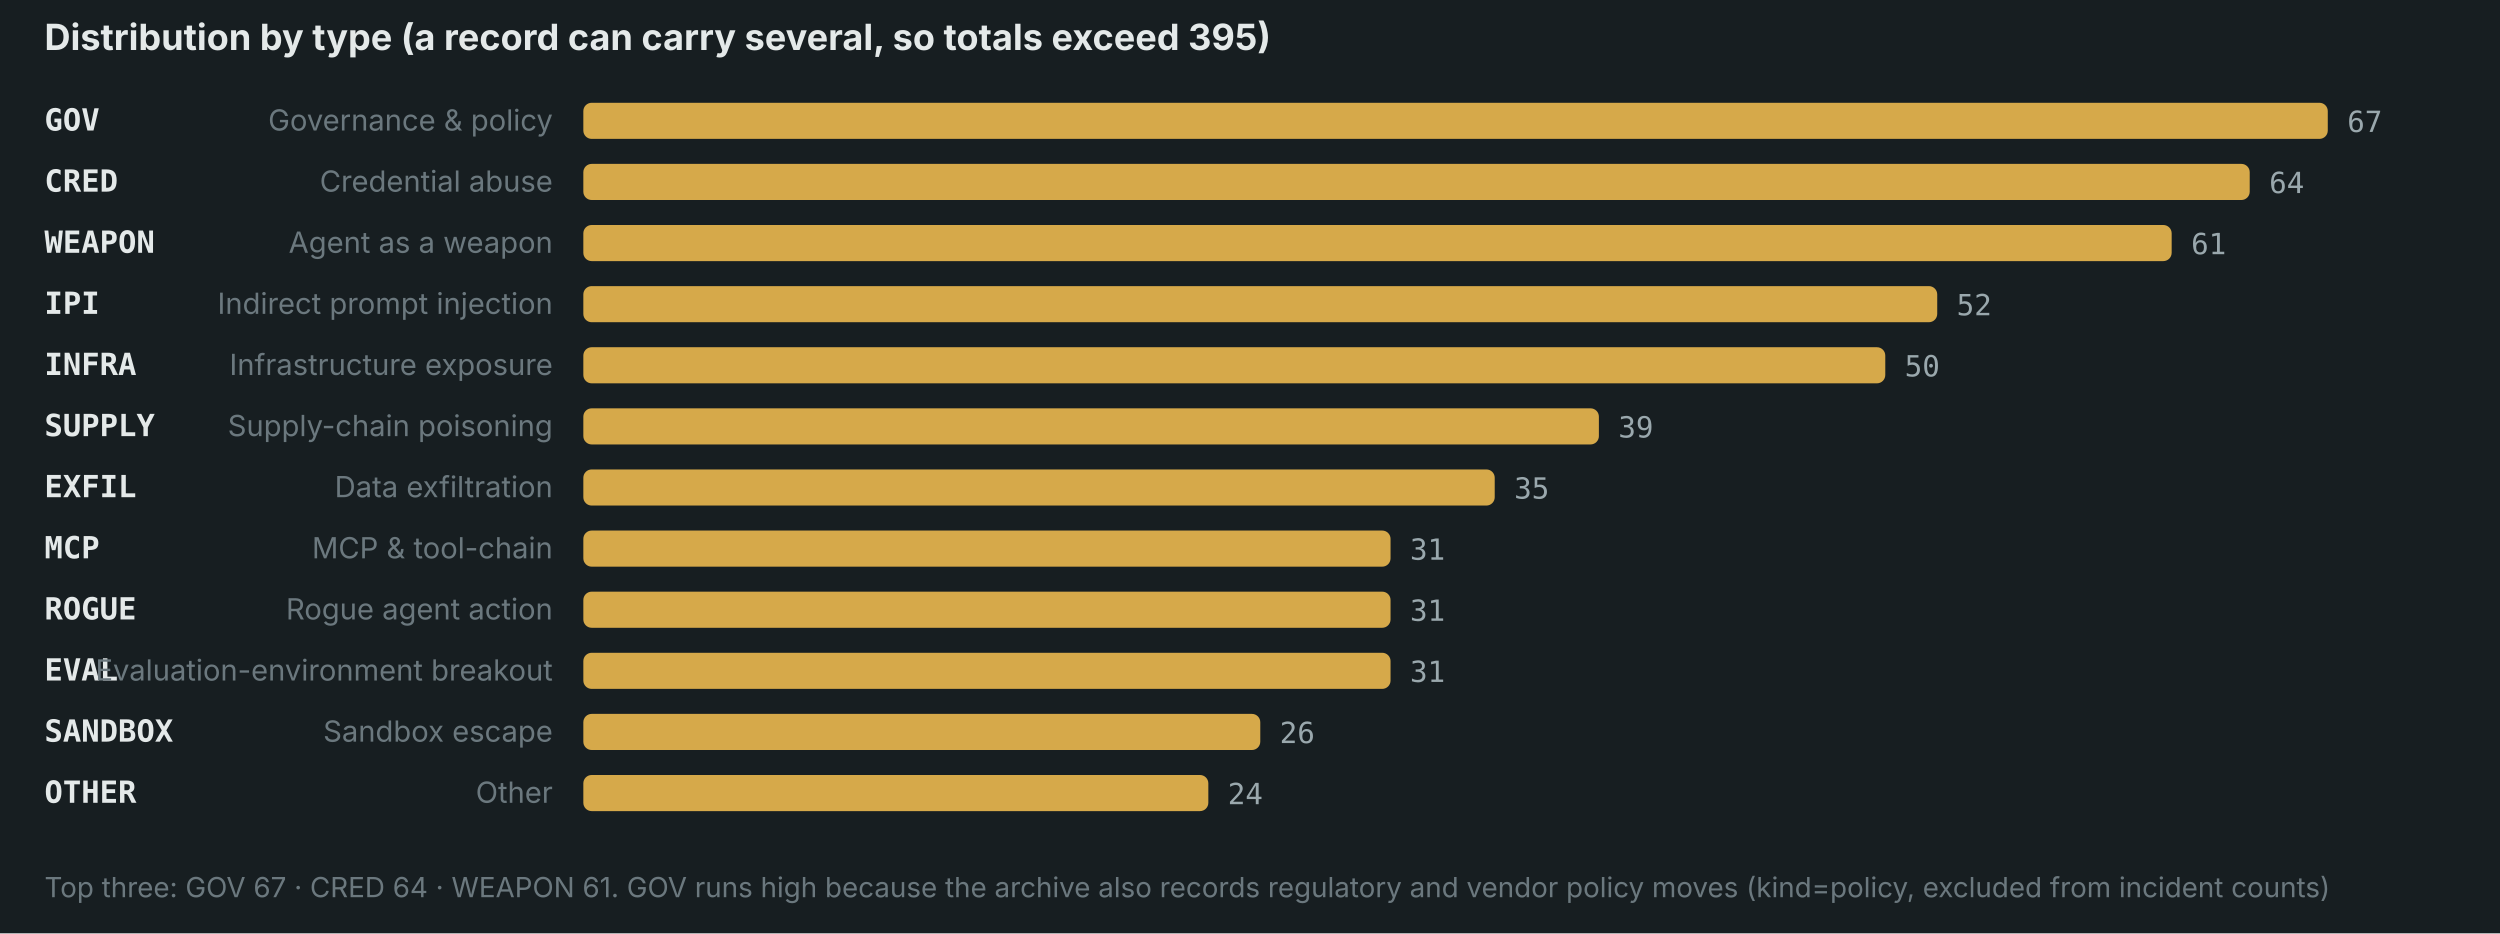
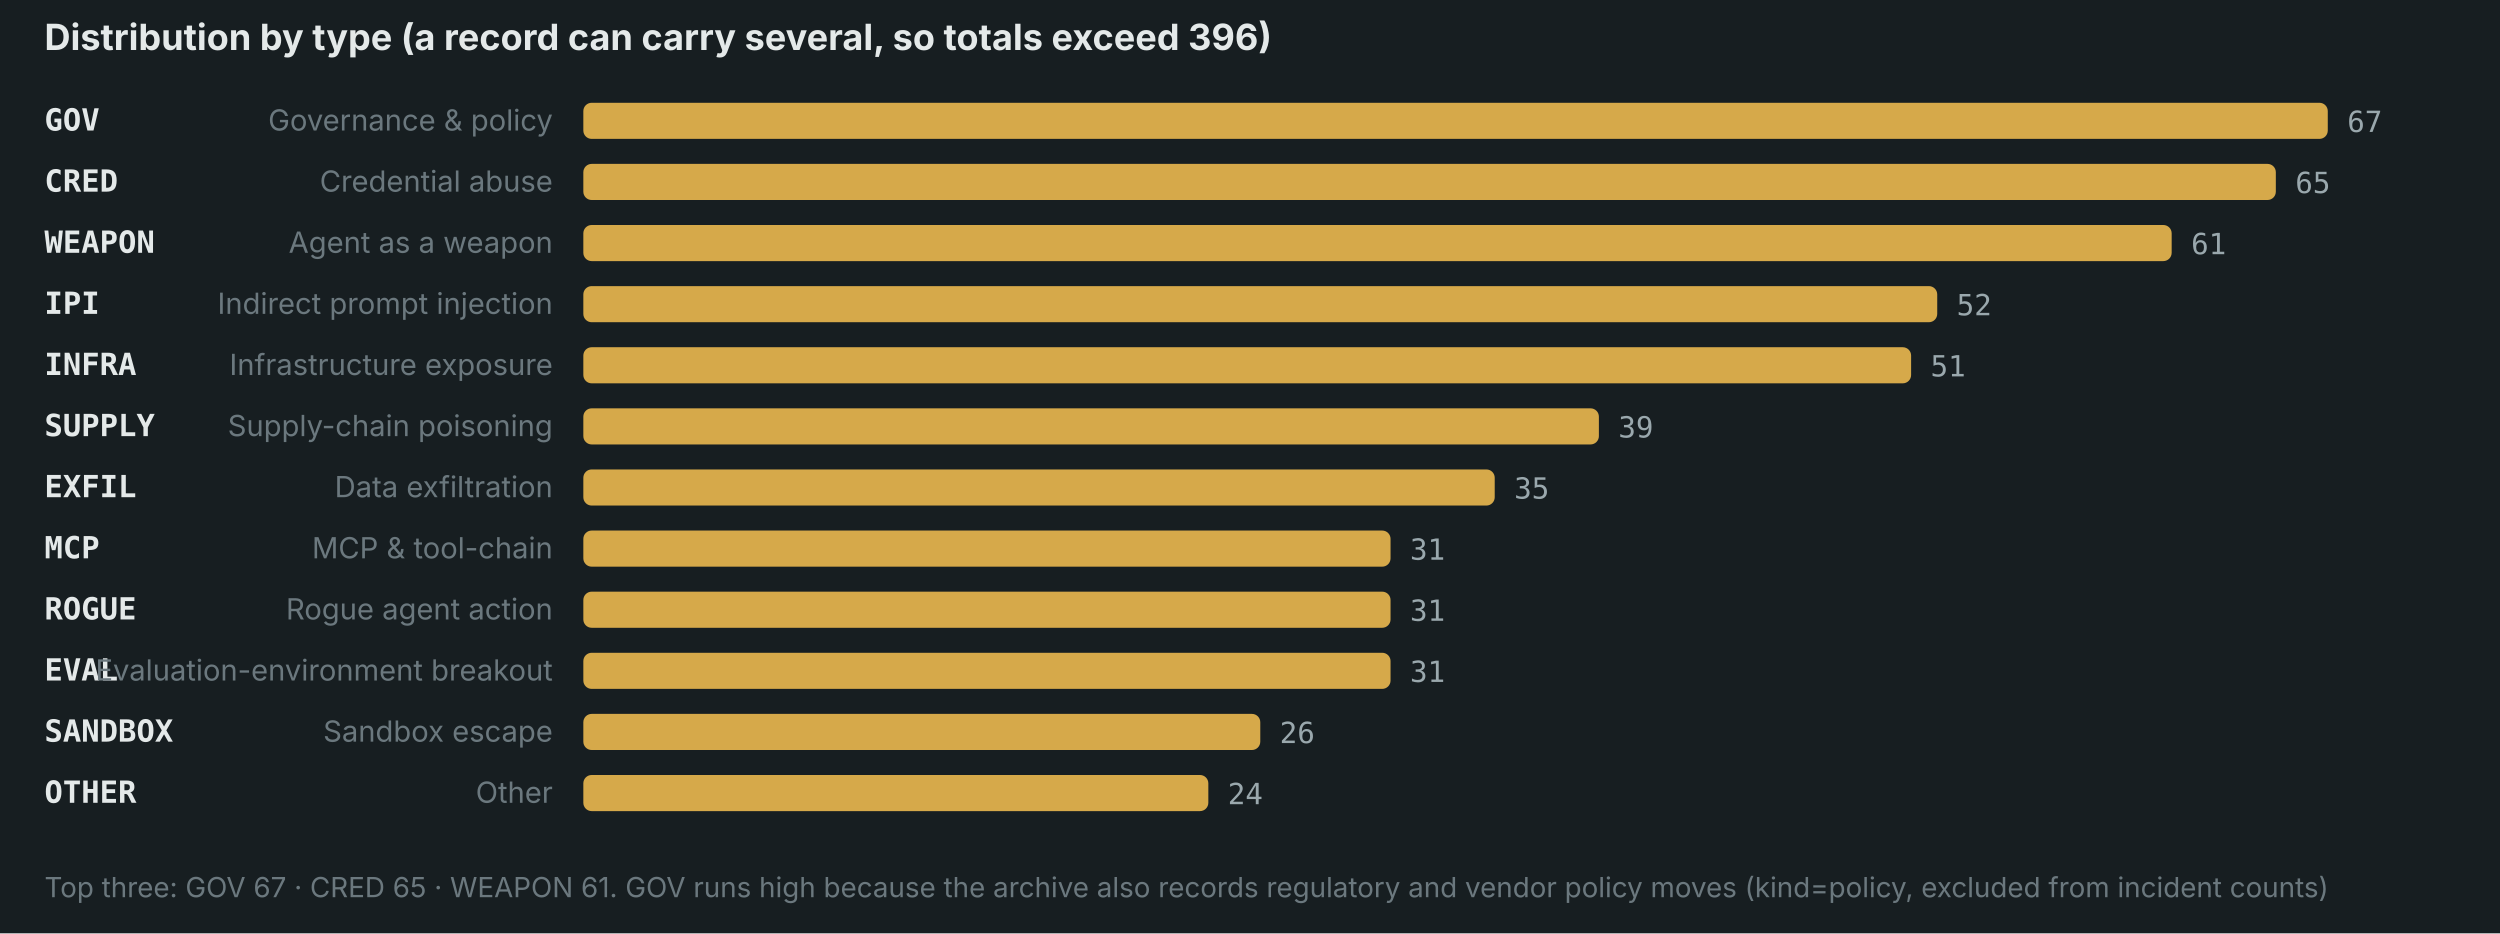
<svg xmlns="http://www.w3.org/2000/svg" viewBox="0 0 900 336" width="900" height="336" role="img" font-family="ui-sans-serif,-apple-system,'Segoe UI','PingFang SC','Microsoft YaHei',sans-serif">
  <rect width="900" height="336" fill="#171E21" />
-   <text x="16" y="18" font-size="13" font-weight="700" fill="#E4E9E9">Distribution by type (a record can carry several, so totals exceed 395)</text>
+   <text x="16" y="18" font-size="13" font-weight="700" fill="#E4E9E9">Distribution by type (a record can carry several, so totals exceed 396)</text>
  <text x="16" y="47" font-size="11" fill="#E4E9E9" font-family="ui-monospace,'SF Mono','Cascadia Mono','Consolas',monospace" font-weight="600">GOV</text>
  <text x="199" y="47" font-size="10.5" text-anchor="end" fill="#6B787E">Governance &amp; policy</text>
  <rect x="210" y="37" width="628.0" height="13" rx="3" fill="#D6A94A" />
  <text x="845.0" y="47.5" font-size="10.5" fill="#9AA8AD" font-family="ui-monospace,'SF Mono','Cascadia Mono','Consolas',monospace">67</text>
  <text x="16" y="69" font-size="11" fill="#E4E9E9" font-family="ui-monospace,'SF Mono','Cascadia Mono','Consolas',monospace" font-weight="600">CRED</text>
  <text x="199" y="69" font-size="10.5" text-anchor="end" fill="#6B787E">Credential abuse</text>
-   <rect x="210" y="59" width="599.9" height="13" rx="3" fill="#D6A94A" />
-   <text x="816.9" y="69.5" font-size="10.5" fill="#9AA8AD" font-family="ui-monospace,'SF Mono','Cascadia Mono','Consolas',monospace">64</text>
+   <rect x="210" y="59" width="609.3" height="13" rx="3" fill="#D6A94A" />
+   <text x="826.3" y="69.5" font-size="10.5" fill="#9AA8AD" font-family="ui-monospace,'SF Mono','Cascadia Mono','Consolas',monospace">65</text>
  <text x="16" y="91" font-size="11" fill="#E4E9E9" font-family="ui-monospace,'SF Mono','Cascadia Mono','Consolas',monospace" font-weight="600">WEAPON</text>
  <text x="199" y="91" font-size="10.5" text-anchor="end" fill="#6B787E">Agent as a weapon</text>
  <rect x="210" y="81" width="571.8" height="13" rx="3" fill="#D6A94A" />
  <text x="788.8" y="91.5" font-size="10.5" fill="#9AA8AD" font-family="ui-monospace,'SF Mono','Cascadia Mono','Consolas',monospace">61</text>
  <text x="16" y="113" font-size="11" fill="#E4E9E9" font-family="ui-monospace,'SF Mono','Cascadia Mono','Consolas',monospace" font-weight="600">IPI</text>
  <text x="199" y="113" font-size="10.5" text-anchor="end" fill="#6B787E">Indirect prompt injection</text>
  <rect x="210" y="103" width="487.4" height="13" rx="3" fill="#D6A94A" />
  <text x="704.4" y="113.5" font-size="10.5" fill="#9AA8AD" font-family="ui-monospace,'SF Mono','Cascadia Mono','Consolas',monospace">52</text>
  <text x="16" y="135" font-size="11" fill="#E4E9E9" font-family="ui-monospace,'SF Mono','Cascadia Mono','Consolas',monospace" font-weight="600">INFRA</text>
  <text x="199" y="135" font-size="10.5" text-anchor="end" fill="#6B787E">Infrastructure exposure</text>
-   <rect x="210" y="125" width="468.7" height="13" rx="3" fill="#D6A94A" />
-   <text x="685.7" y="135.5" font-size="10.5" fill="#9AA8AD" font-family="ui-monospace,'SF Mono','Cascadia Mono','Consolas',monospace">50</text>
+   <rect x="210" y="125" width="478.0" height="13" rx="3" fill="#D6A94A" />
+   <text x="695.0" y="135.5" font-size="10.5" fill="#9AA8AD" font-family="ui-monospace,'SF Mono','Cascadia Mono','Consolas',monospace">51</text>
  <text x="16" y="157" font-size="11" fill="#E4E9E9" font-family="ui-monospace,'SF Mono','Cascadia Mono','Consolas',monospace" font-weight="600">SUPPLY</text>
  <text x="199" y="157" font-size="10.5" text-anchor="end" fill="#6B787E">Supply-chain poisoning</text>
  <rect x="210" y="147" width="365.6" height="13" rx="3" fill="#D6A94A" />
  <text x="582.6" y="157.5" font-size="10.5" fill="#9AA8AD" font-family="ui-monospace,'SF Mono','Cascadia Mono','Consolas',monospace">39</text>
  <text x="16" y="179" font-size="11" fill="#E4E9E9" font-family="ui-monospace,'SF Mono','Cascadia Mono','Consolas',monospace" font-weight="600">EXFIL</text>
  <text x="199" y="179" font-size="10.5" text-anchor="end" fill="#6B787E">Data exfiltration</text>
  <rect x="210" y="169" width="328.1" height="13" rx="3" fill="#D6A94A" />
  <text x="545.1" y="179.5" font-size="10.5" fill="#9AA8AD" font-family="ui-monospace,'SF Mono','Cascadia Mono','Consolas',monospace">35</text>
  <text x="16" y="201" font-size="11" fill="#E4E9E9" font-family="ui-monospace,'SF Mono','Cascadia Mono','Consolas',monospace" font-weight="600">MCP</text>
  <text x="199" y="201" font-size="10.5" text-anchor="end" fill="#6B787E">MCP &amp; tool-chain</text>
  <rect x="210" y="191" width="290.6" height="13" rx="3" fill="#D6A94A" />
  <text x="507.6" y="201.5" font-size="10.5" fill="#9AA8AD" font-family="ui-monospace,'SF Mono','Cascadia Mono','Consolas',monospace">31</text>
  <text x="16" y="223" font-size="11" fill="#E4E9E9" font-family="ui-monospace,'SF Mono','Cascadia Mono','Consolas',monospace" font-weight="600">ROGUE</text>
  <text x="199" y="223" font-size="10.5" text-anchor="end" fill="#6B787E">Rogue agent action</text>
  <rect x="210" y="213" width="290.6" height="13" rx="3" fill="#D6A94A" />
  <text x="507.6" y="223.5" font-size="10.5" fill="#9AA8AD" font-family="ui-monospace,'SF Mono','Cascadia Mono','Consolas',monospace">31</text>
  <text x="16" y="245" font-size="11" fill="#E4E9E9" font-family="ui-monospace,'SF Mono','Cascadia Mono','Consolas',monospace" font-weight="600">EVAL</text>
  <text x="199" y="245" font-size="10.5" text-anchor="end" fill="#6B787E">Evaluation-environment breakout</text>
  <rect x="210" y="235" width="290.6" height="13" rx="3" fill="#D6A94A" />
  <text x="507.6" y="245.5" font-size="10.5" fill="#9AA8AD" font-family="ui-monospace,'SF Mono','Cascadia Mono','Consolas',monospace">31</text>
  <text x="16" y="267" font-size="11" fill="#E4E9E9" font-family="ui-monospace,'SF Mono','Cascadia Mono','Consolas',monospace" font-weight="600">SANDBOX</text>
  <text x="199" y="267" font-size="10.5" text-anchor="end" fill="#6B787E">Sandbox escape</text>
  <rect x="210" y="257" width="243.7" height="13" rx="3" fill="#D6A94A" />
  <text x="460.7" y="267.5" font-size="10.5" fill="#9AA8AD" font-family="ui-monospace,'SF Mono','Cascadia Mono','Consolas',monospace">26</text>
  <text x="16" y="289" font-size="11" fill="#E4E9E9" font-family="ui-monospace,'SF Mono','Cascadia Mono','Consolas',monospace" font-weight="600">OTHER</text>
  <text x="199" y="289" font-size="10.5" text-anchor="end" fill="#6B787E">Other</text>
  <rect x="210" y="279" width="225.0" height="13" rx="3" fill="#D6A94A" />
  <text x="442.0" y="289.5" font-size="10.5" fill="#9AA8AD" font-family="ui-monospace,'SF Mono','Cascadia Mono','Consolas',monospace">24</text>
-   <text x="16" y="323" font-size="10" fill="#6B787E">Top three: GOV 67 · CRED 64 · WEAPON 61. GOV runs high because the archive also records regulatory and vendor policy moves (kind=policy, excluded from incident counts)</text>
+   <text x="16" y="323" font-size="10" fill="#6B787E">Top three: GOV 67 · CRED 65 · WEAPON 61. GOV runs high because the archive also records regulatory and vendor policy moves (kind=policy, excluded from incident counts)</text>
</svg>
